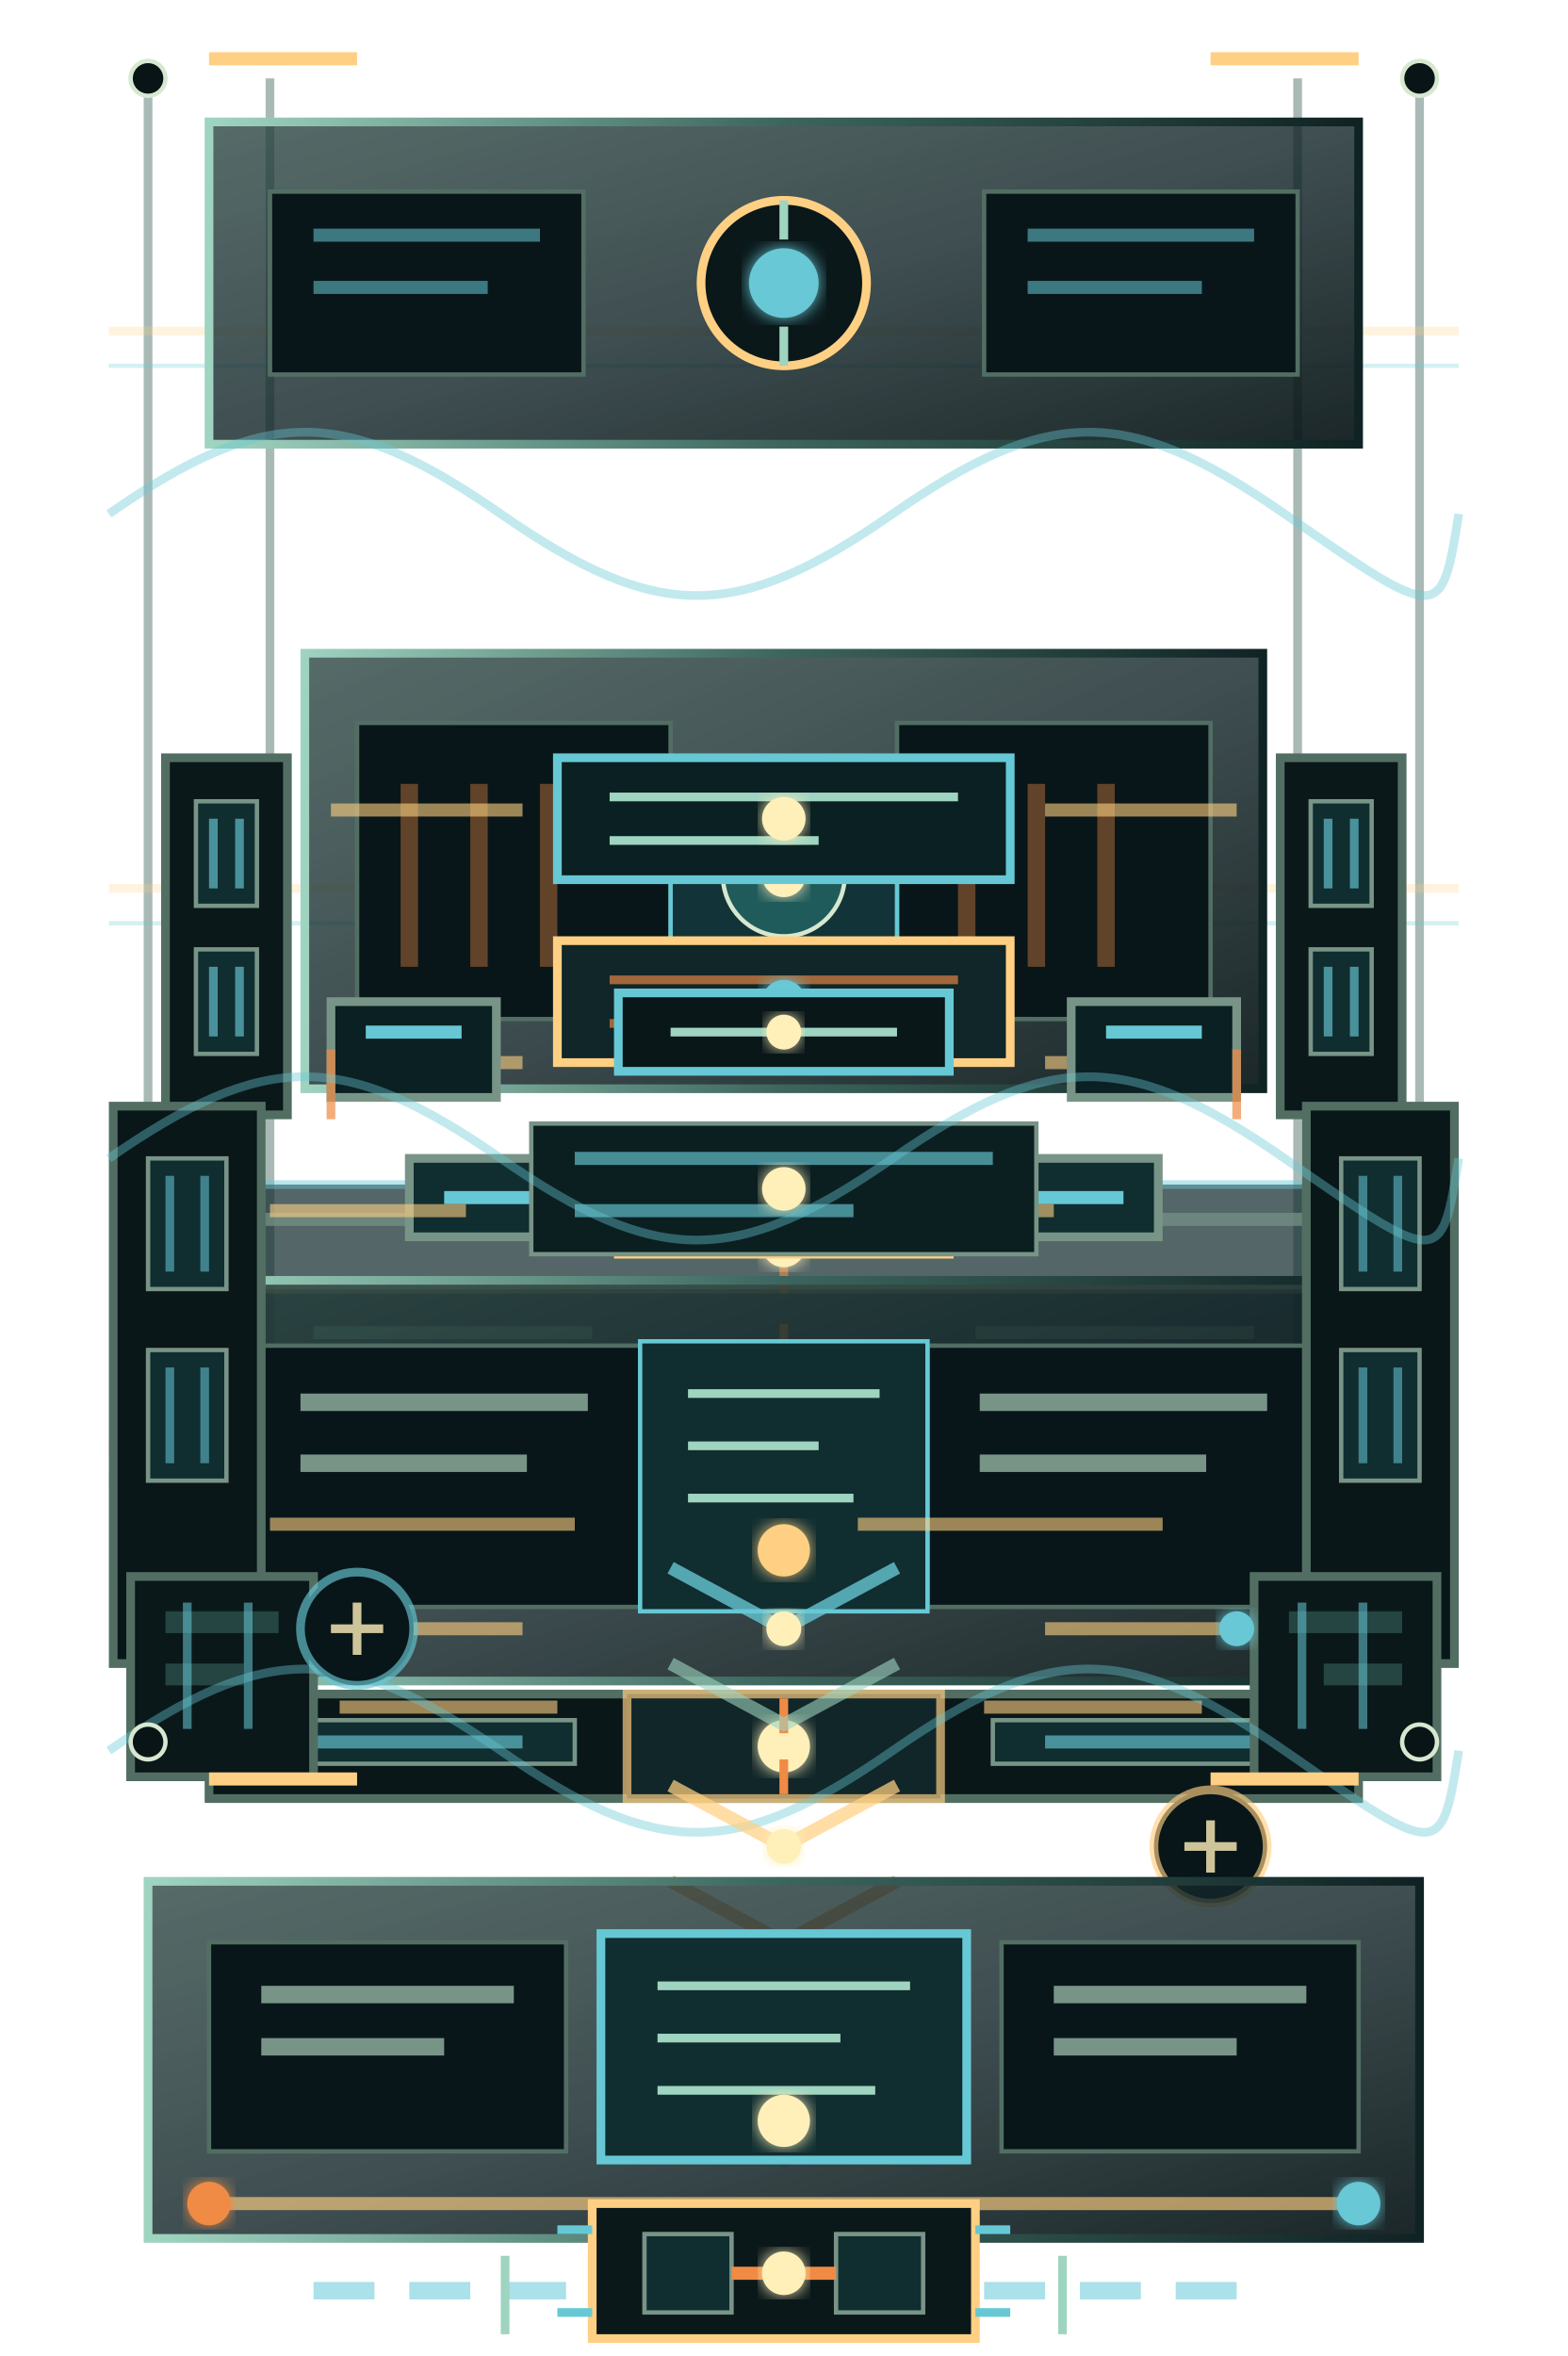
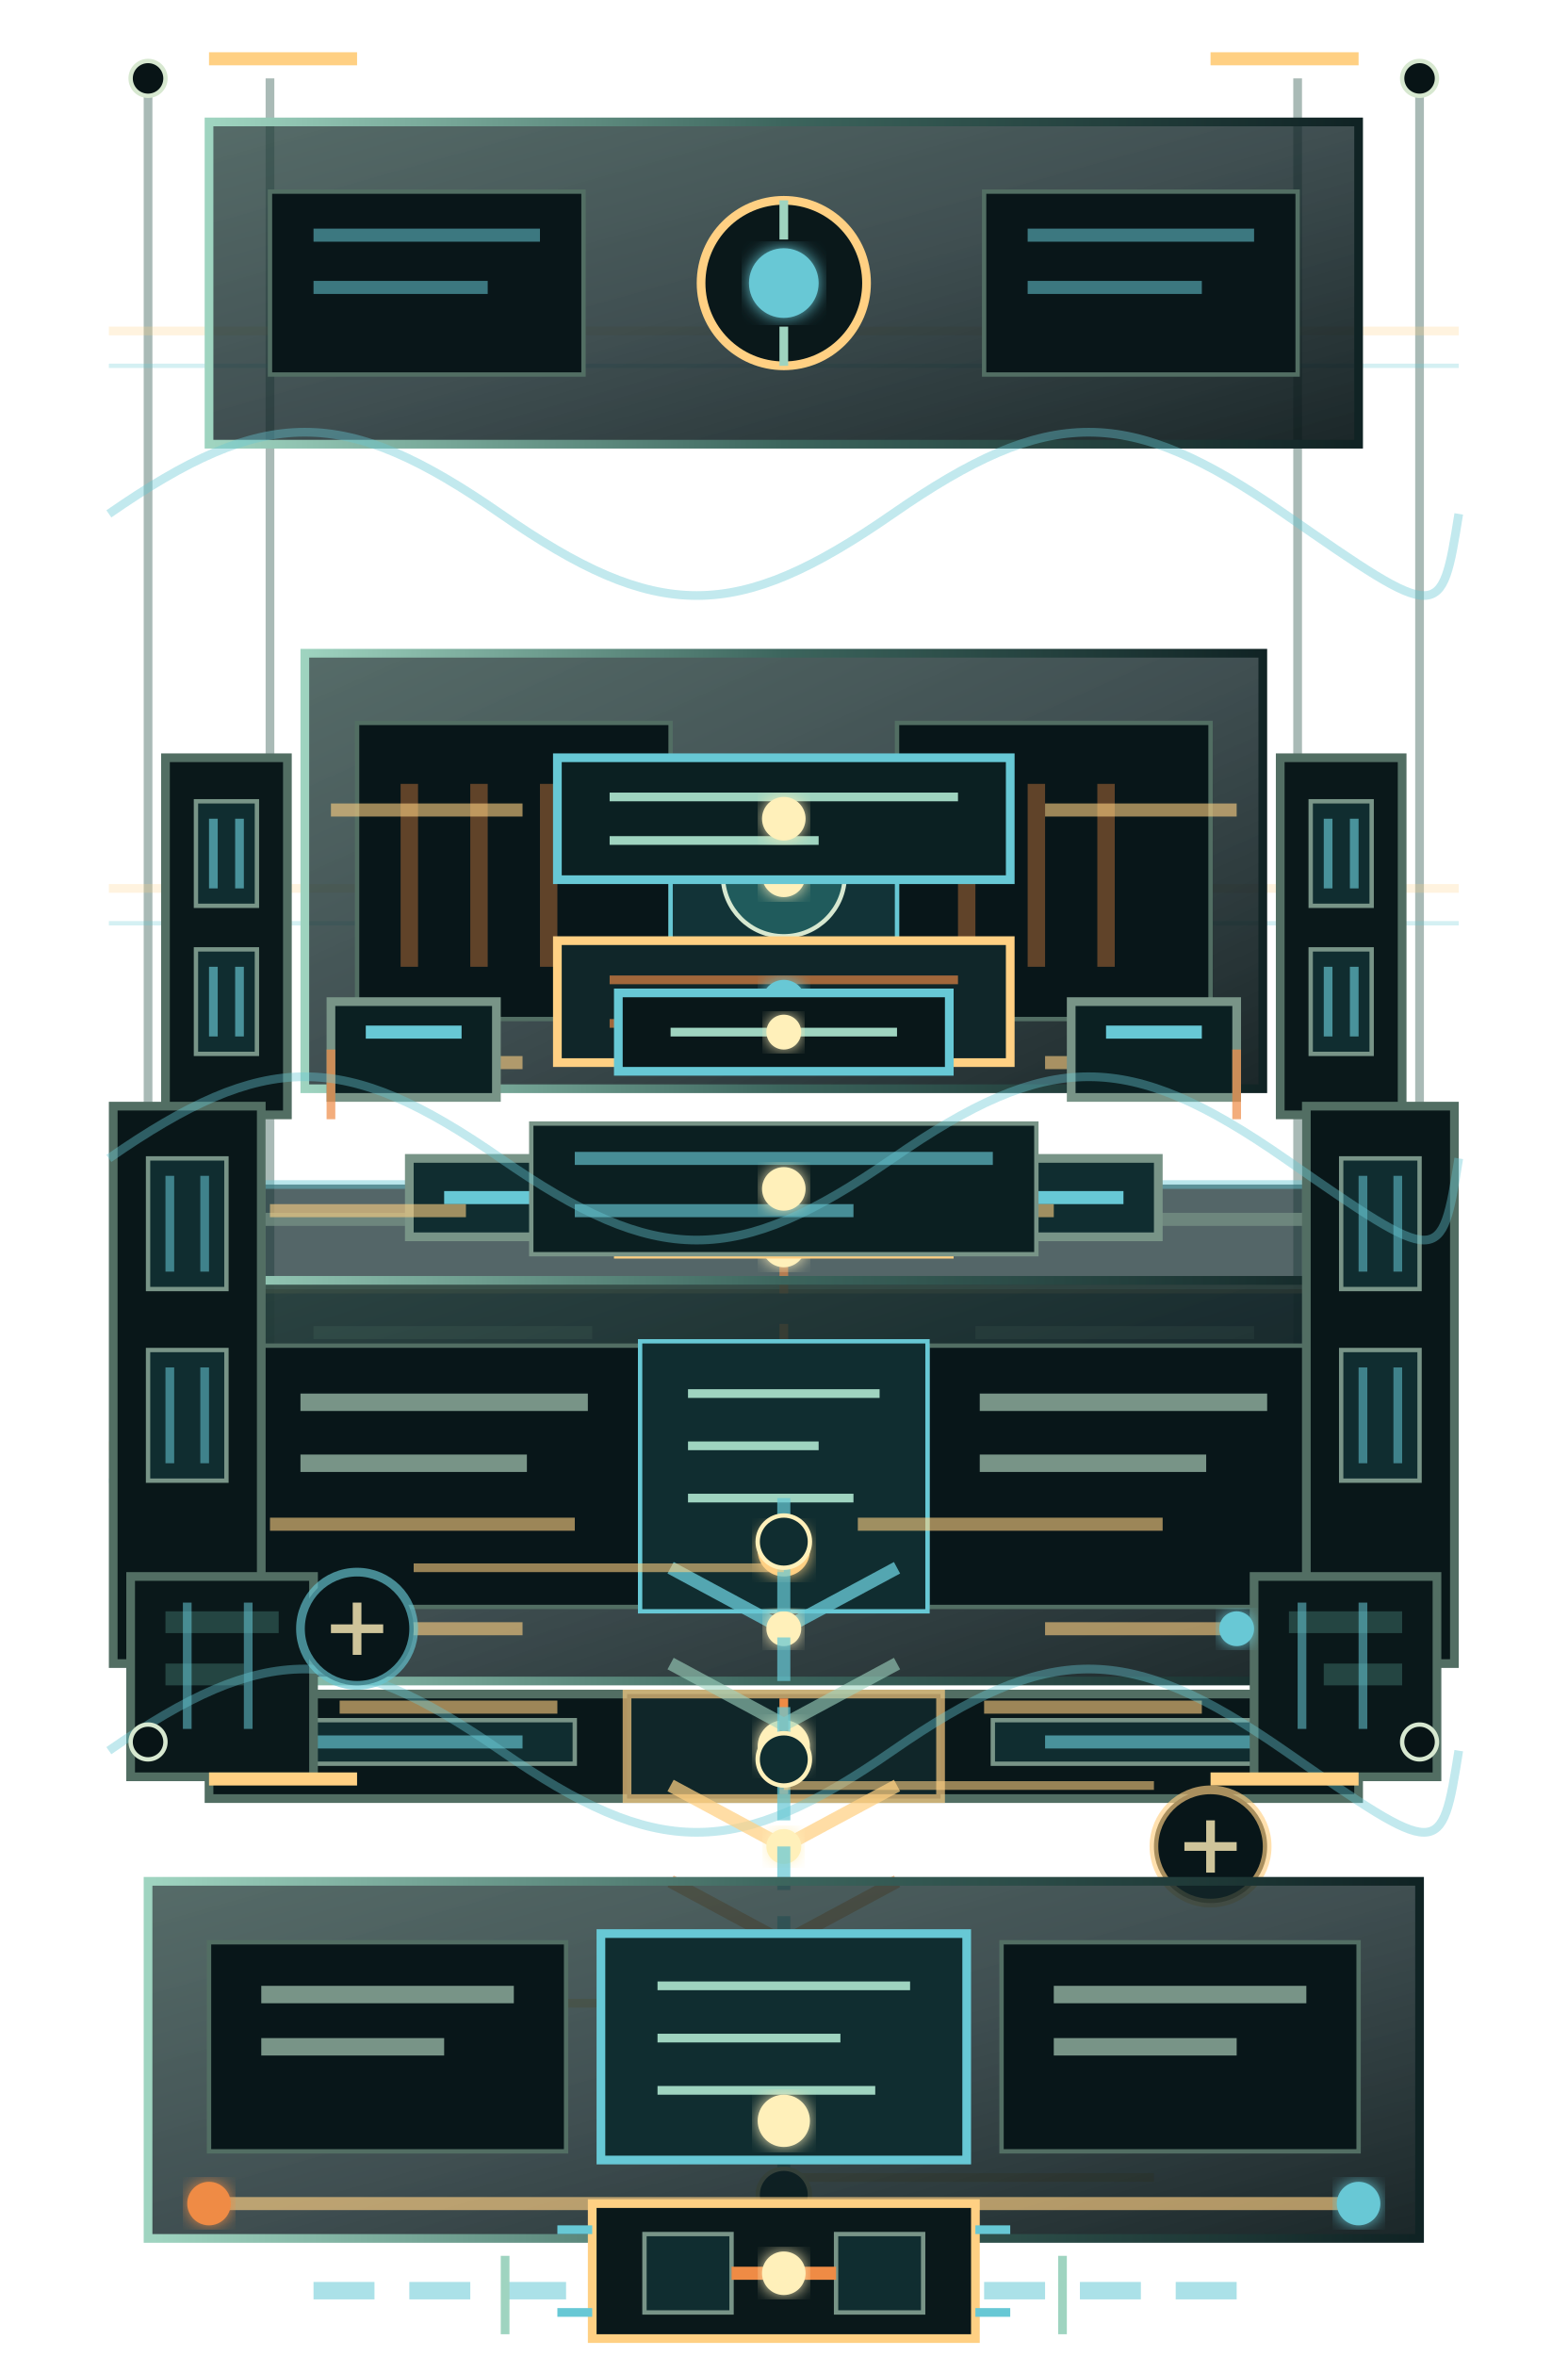
<svg xmlns="http://www.w3.org/2000/svg" viewBox="0 0 360 541" fill="none" role="img" aria-label="Route depth service field">
  <defs>
    <linearGradient id="bay" x1="0" y1="0" x2="1" y2="1">
      <stop stop-color="#26423e" stop-opacity=".78" />
      <stop offset=".5" stop-color="#102326" stop-opacity=".8" />
      <stop offset="1" stop-color="#071416" stop-opacity=".92" />
    </linearGradient>
    <linearGradient id="rail">
      <stop stop-color="#9fd4c0" />
      <stop offset=".5" stop-color="#3c655d" />
      <stop offset="1" stop-color="#102324" />
    </linearGradient>
    <filter id="glow">
      <feGaussianBlur stdDeviation="2" result="b" />
      <feMerge>
        <feMergeNode in="b" />
        <feMergeNode in="SourceGraphic" />
      </feMerge>
    </filter>
  </defs>
  <path d="M34 18v382M326 18v382M62 18v382M298 18v382" stroke="#42675e" stroke-opacity=".45" stroke-width="2" />
  <path d="M25 76h310M25 204h310M25 332h310" stroke="#ffd083" stroke-opacity=".25" stroke-width="2" />
  <path d="M25 84h310M25 212h310M25 340h310" stroke="#67c8d5" stroke-opacity=".28" />
  <path d="M48 28h264v74H48z" fill="url(#bay)" stroke="url(#rail)" stroke-width="2" />
  <path d="M62 44h72v42H62zM226 44h72v42h-72z" fill="#091619" stroke="#526e63" />
  <path d="M72 54h52M72 66h40M236 54h52M236 66h40" stroke="#67c8d5" stroke-opacity=".55" stroke-width="3" />
  <circle cx="180" cy="65" r="19" fill="#0a181a" stroke="#ffd083" stroke-width="2" />
  <circle cx="180" cy="65" r="8" fill="#67c8d5" filter="url(#glow)" />
  <path d="M180 46v9M180 75v9" stroke="#9fd4c0" stroke-width="2" />
  <path d="M70 150h220v100H70z" fill="url(#bay)" stroke="url(#rail)" stroke-width="2" />
  <path d="M82 166h72v68H82zM206 166h72v68h-72z" fill="#081619" stroke="#526e63" />
  <path d="M94 180v42M110 180v42M126 180v42M222 180v42M238 180v42M254 180v42" stroke="#ef8b45" stroke-opacity=".38" stroke-width="4" />
  <path d="M154 177h52v48h-52z" fill="#123337" stroke="#67c8d5" />
  <circle cx="180" cy="201" r="14" fill="#205b5c" stroke="#d7e8d0" />
  <circle cx="180" cy="201" r="5" fill="#fff0ba" filter="url(#glow)" />
  <path d="M28 272h304l-28 24H56z" fill="#122c2f" fill-opacity=".72" stroke="#67c8d5" stroke-opacity=".45" stroke-width="2" />
  <path d="M56 296h248l24 24H32z" fill="#0d2023" fill-opacity=".78" stroke="#ffd083" stroke-opacity=".35" stroke-width="2" />
  <path d="M32 320h296l-24 24H56z" fill="#183336" fill-opacity=".58" stroke="#9fd4c0" stroke-opacity=".32" stroke-width="2" />
  <path d="M48 280h88M224 280h88M72 306h64M224 306h64M48 334h88M224 334h88" stroke="#789487" stroke-opacity=".7" stroke-width="3" />
  <path d="M180 274v70" stroke="#ef8b45" stroke-opacity=".62" stroke-width="2" stroke-dasharray="8 7" />
  <circle cx="180" cy="286" r="5" fill="#fff0ba" filter="url(#glow)" />
  <circle cx="180" cy="324" r="5" fill="#67c8d5" filter="url(#glow)" />
  <path d="M42 294h276v92H42z" fill="url(#bay)" stroke="url(#rail)" stroke-width="2" />
  <path d="M57 309h90v60H57zM213 309h90v60h-90z" fill="#081619" stroke="#526e63" />
  <path d="M69 322h66M69 336h52M225 322h66M225 336h52" stroke="#789487" stroke-width="4" />
  <path d="M147 308h66v62h-66z" fill="#102d30" stroke="#67c8d5" />
  <path d="M158 320h44M158 332h30M158 344h38" stroke="#9fd4c0" stroke-width="2" />
  <circle cx="180" cy="356" r="6" fill="#ffd083" filter="url(#glow)" />
  <path d="M38 174h28v82H38zM294 174h28v82h-28z" fill="#0a181a" stroke="#526e63" stroke-width="2" />
  <path d="M45 184h14v24H45zM45 218h14v24H45zM301 184h14v24h-14zM301 218h14v24h-14z" fill="#102d30" stroke="#789487" />
  <path d="M49 188v16M55 188v16M305 188v16M311 188v16M49 222v16M55 222v16M305 222v16M311 222v16" stroke="#67c8d5" stroke-opacity=".65" stroke-width="2" />
  <path d="M76 186h44M76 244h44M240 186h44M240 244h44" stroke="#ffd083" stroke-opacity=".6" stroke-width="3" />
  <path d="M128 174h104v28H128z" fill="#0b2022" stroke="#67c8d5" stroke-width="2" />
  <path d="M140 183h80M140 193h48" stroke="#9fd4c0" stroke-width="2" />
  <circle cx="180" cy="188" r="5" fill="#fff0ba" filter="url(#glow)" />
  <path d="M128 216h104v28H128z" fill="#102629" stroke="#ffd083" stroke-width="2" />
  <path d="M140 225h80M140 235h56" stroke="#ef8b45" stroke-opacity=".65" stroke-width="2" />
  <circle cx="180" cy="230" r="5" fill="#67c8d5" filter="url(#glow)" />
  <g stroke="#789487" stroke-width="2">
    <path d="M76 230h38v22H76z" fill="#0b2022" />
    <path d="M246 230h38v22h-38z" fill="#0b2022" />
    <path d="M94 266h42v18H94z" fill="#102d30" />
    <path d="M224 266h42v18h-42z" fill="#102d30" />
    <path d="M142 228h76v18h-76z" fill="#091719" stroke="#67c8d5" />
    <path d="M142 270h76v18h-76z" fill="#102629" stroke="#ffd083" />
  </g>
  <path d="M84 237h22M254 237h22M102 275h26M232 275h26" stroke="#67c8d5" stroke-width="3" />
  <path d="M154 237h52M154 279h52" stroke="#9fd4c0" stroke-width="2" />
  <circle cx="180" cy="237" r="4" fill="#fff0ba" filter="url(#glow)" />
  <circle cx="180" cy="279" r="4" fill="#ef8b45" filter="url(#glow)" />
  <path d="M76 241v16M284 241v16M136 275v-10M224 275v-10" stroke="#ef8b45" stroke-opacity=".7" stroke-width="2" />
  <path d="M26 254h34v128H26zM300 254h34v128h-34z" fill="#091719" stroke="#526e63" stroke-width="2" />
  <path d="M34 266h18v30H34zM34 310h18v30H34zM308 266h18v30h-18zM308 310h18v30h-18z" fill="#102d30" stroke="#789487" />
  <path d="M39 270v22M47 270v22M313 270v22M321 270v22M39 314v22M47 314v22M313 314v22M321 314v22" stroke="#67c8d5" stroke-opacity=".55" stroke-width="2" />
  <path d="M62 278h45M62 350h70M197 278h45M197 350h70" stroke="#ffd083" stroke-opacity=".6" stroke-width="3" />
  <path d="M122 258h116v30H122z" fill="#0b1f21" stroke="#789487" />
  <path d="M132 266h96M132 278h64" stroke="#67c8d5" stroke-opacity=".65" stroke-width="3" />
  <circle cx="180" cy="273" r="5" fill="#fff0ba" filter="url(#glow)" />
  <path d="M48 389h264v24H48z" fill="#091719" stroke="#526e63" stroke-width="2" />
  <path d="M60 395h72v10H60zM228 395h72v10h-72z" fill="#102d30" stroke="#789487" />
  <path d="M72 400h48M240 400h48" stroke="#67c8d5" stroke-opacity=".65" stroke-width="3" />
  <path d="M144 389h72v24h-72z" fill="#102629" stroke="#ffd083" stroke-opacity=".68" stroke-width="2" />
  <circle cx="180" cy="401" r="6" fill="#fff0ba" filter="url(#glow)" />
  <path d="M180 390v8M180 404v8" stroke="#ef8b45" stroke-width="2" />
  <circle cx="54" cy="401" r="4" fill="#ef8b45" />
  <circle cx="306" cy="401" r="4" fill="#67c8d5" />
  <path d="M30 362h42v46H30zM288 362h42v46h-42z" fill="#0a181a" stroke="#526e63" stroke-width="2" />
  <path d="M38 370h26v5H38zM38 382h18v5H38zM296 370h26v5h-26zM304 382h18v5h-18z" fill="#244542" />
  <path d="M43 368v29M57 368v29M299 368v29M313 368v29" stroke="#67c8d5" stroke-opacity=".55" stroke-width="2" />
  <path d="M78 374h42M240 374h42M78 392h50M226 392h50" stroke="#ffd083" stroke-opacity=".6" stroke-width="3" />
  <circle cx="76" cy="374" r="4" fill="#ef8b45" filter="url(#glow)" />
  <circle cx="284" cy="374" r="4" fill="#67c8d5" filter="url(#glow)" />
  <path d="M25 118c36-25 54-25 90 0s54 25 90 0 54-25 90 0 36 25 40 0M25 266c36-25 54-25 90 0s54 25 90 0 54-25 90 0 36 25 40 0M25 402c36-25 54-25 90 0s54 25 90 0 54-25 90 0 36 25 40 0" stroke="#67c8d5" stroke-opacity=".4" stroke-width="2" />
  <g fill="#081416" stroke="#d7e8d0">
    <circle cx="34" cy="18" r="4" />
    <circle cx="326" cy="18" r="4" />
    <circle cx="34" cy="400" r="4" />
    <circle cx="326" cy="400" r="4" />
  </g>
  <g fill="#ffd083">
    <rect x="48" y="12" width="34" height="3" />
    <rect x="278" y="12" width="34" height="3" />
    <rect x="48" y="407" width="34" height="3" />
    <rect x="278" y="407" width="34" height="3" />
  </g>
  <g fill="none" stroke-width="3">
    <path d="M154 360l26 14 26-14" stroke="#67c8d5" stroke-opacity=".78" />
    <path d="M154 382l26 14 26-14" stroke="#9fd4c0" stroke-opacity=".6" />
    <path d="M154 410l26 14 26-14" stroke="#ffd083" stroke-opacity=".72" />
    <path d="M154 432l26 14 26-14" stroke="#ef8b45" stroke-opacity=".62" />
    <path d="M154 460l26 14 26-14" stroke="#67c8d5" stroke-opacity=".68" />
    <path d="M154 482l26 14 26-14" stroke="#9fd4c0" stroke-opacity=".54" />
  </g>
  <circle cx="180" cy="374" r="4" fill="#fff0ba" filter="url(#glow)" />
  <circle cx="180" cy="424" r="4" fill="#fff0ba" filter="url(#glow)" />
  <circle cx="180" cy="474" r="4" fill="#fff0ba" filter="url(#glow)" />
  <g fill="#081619" stroke-width="2">
    <circle cx="82" cy="374" r="13" stroke="#67c8d5" stroke-opacity=".65" />
    <circle cx="278" cy="424" r="13" stroke="#ffd083" stroke-opacity=".65" />
    <circle cx="82" cy="474" r="13" stroke="#9fd4c0" stroke-opacity=".6" />
  </g>
  <path d="M76 374h12M82 368v12M272 424h12M278 418v12M76 474h12M82 468v12" stroke="#fff0ba" stroke-opacity=".8" stroke-width="2" />
+   <path d="M180 344v166" stroke="#67c8d5" stroke-opacity=".72" stroke-width="3" stroke-dasharray="10 6" />
+   <path d="M180 360H95M180 410H265M180 460H95M180 500H265" stroke="#ffd083" stroke-opacity=".58" stroke-width="2" />
+   <circle cx="180" cy="354" r="6" fill="#102d30" stroke="#fff0ba" />
+   <circle cx="180" cy="404" r="6" fill="#102d30" stroke="#fff0ba" />
+   <circle cx="180" cy="454" r="6" fill="#102d30" stroke="#fff0ba" />
+   <circle cx="180" cy="504" r="6" fill="#102d30" stroke="#fff0ba" />
  <path d="M34 432h292v82H34z" fill="url(#bay)" stroke="url(#rail)" stroke-width="2" />
  <path d="M48 446h82v48H48zM230 446h82v48h-82z" fill="#081619" stroke="#526e63" />
  <path d="M60 458h58M60 470h42M242 458h58M242 470h42" stroke="#789487" stroke-width="4" />
  <path d="M138 444h84v52h-84z" fill="#102d30" stroke="#67c8d5" stroke-width="2" />
  <path d="M151 456h58M151 468h42M151 480h50" stroke="#9fd4c0" stroke-width="2" />
  <circle cx="180" cy="487" r="6" fill="#fff0ba" filter="url(#glow)" />
  <path d="M48 506h264" stroke="#ffd083" stroke-opacity=".65" stroke-width="3" />
  <circle cx="48" cy="506" r="5" fill="#ef8b45" filter="url(#glow)" />
  <circle cx="312" cy="506" r="5" fill="#67c8d5" filter="url(#glow)" />
  <path d="M72 526h216" stroke="#67c8d5" stroke-opacity=".55" stroke-width="4" stroke-dasharray="14 8" />
  <path d="M116 518v18M180 518v18M244 518v18" stroke="#9fd4c0" stroke-width="2" />
  <path d="M136 506h88v31h-88z" fill="#0a181a" stroke="#ffd083" stroke-width="2" />
  <path d="M148 513h20v18h-20zM192 513h20v18h-20z" fill="#102d30" stroke="#789487" />
  <path d="M168 522h24" stroke="#ef8b45" stroke-width="3" />
  <circle cx="180" cy="522" r="5" fill="#fff0ba" filter="url(#glow)" />
  <path d="M128 512h8M224 512h8M128 531h8M224 531h8" stroke="#67c8d5" stroke-width="2" />
</svg>
